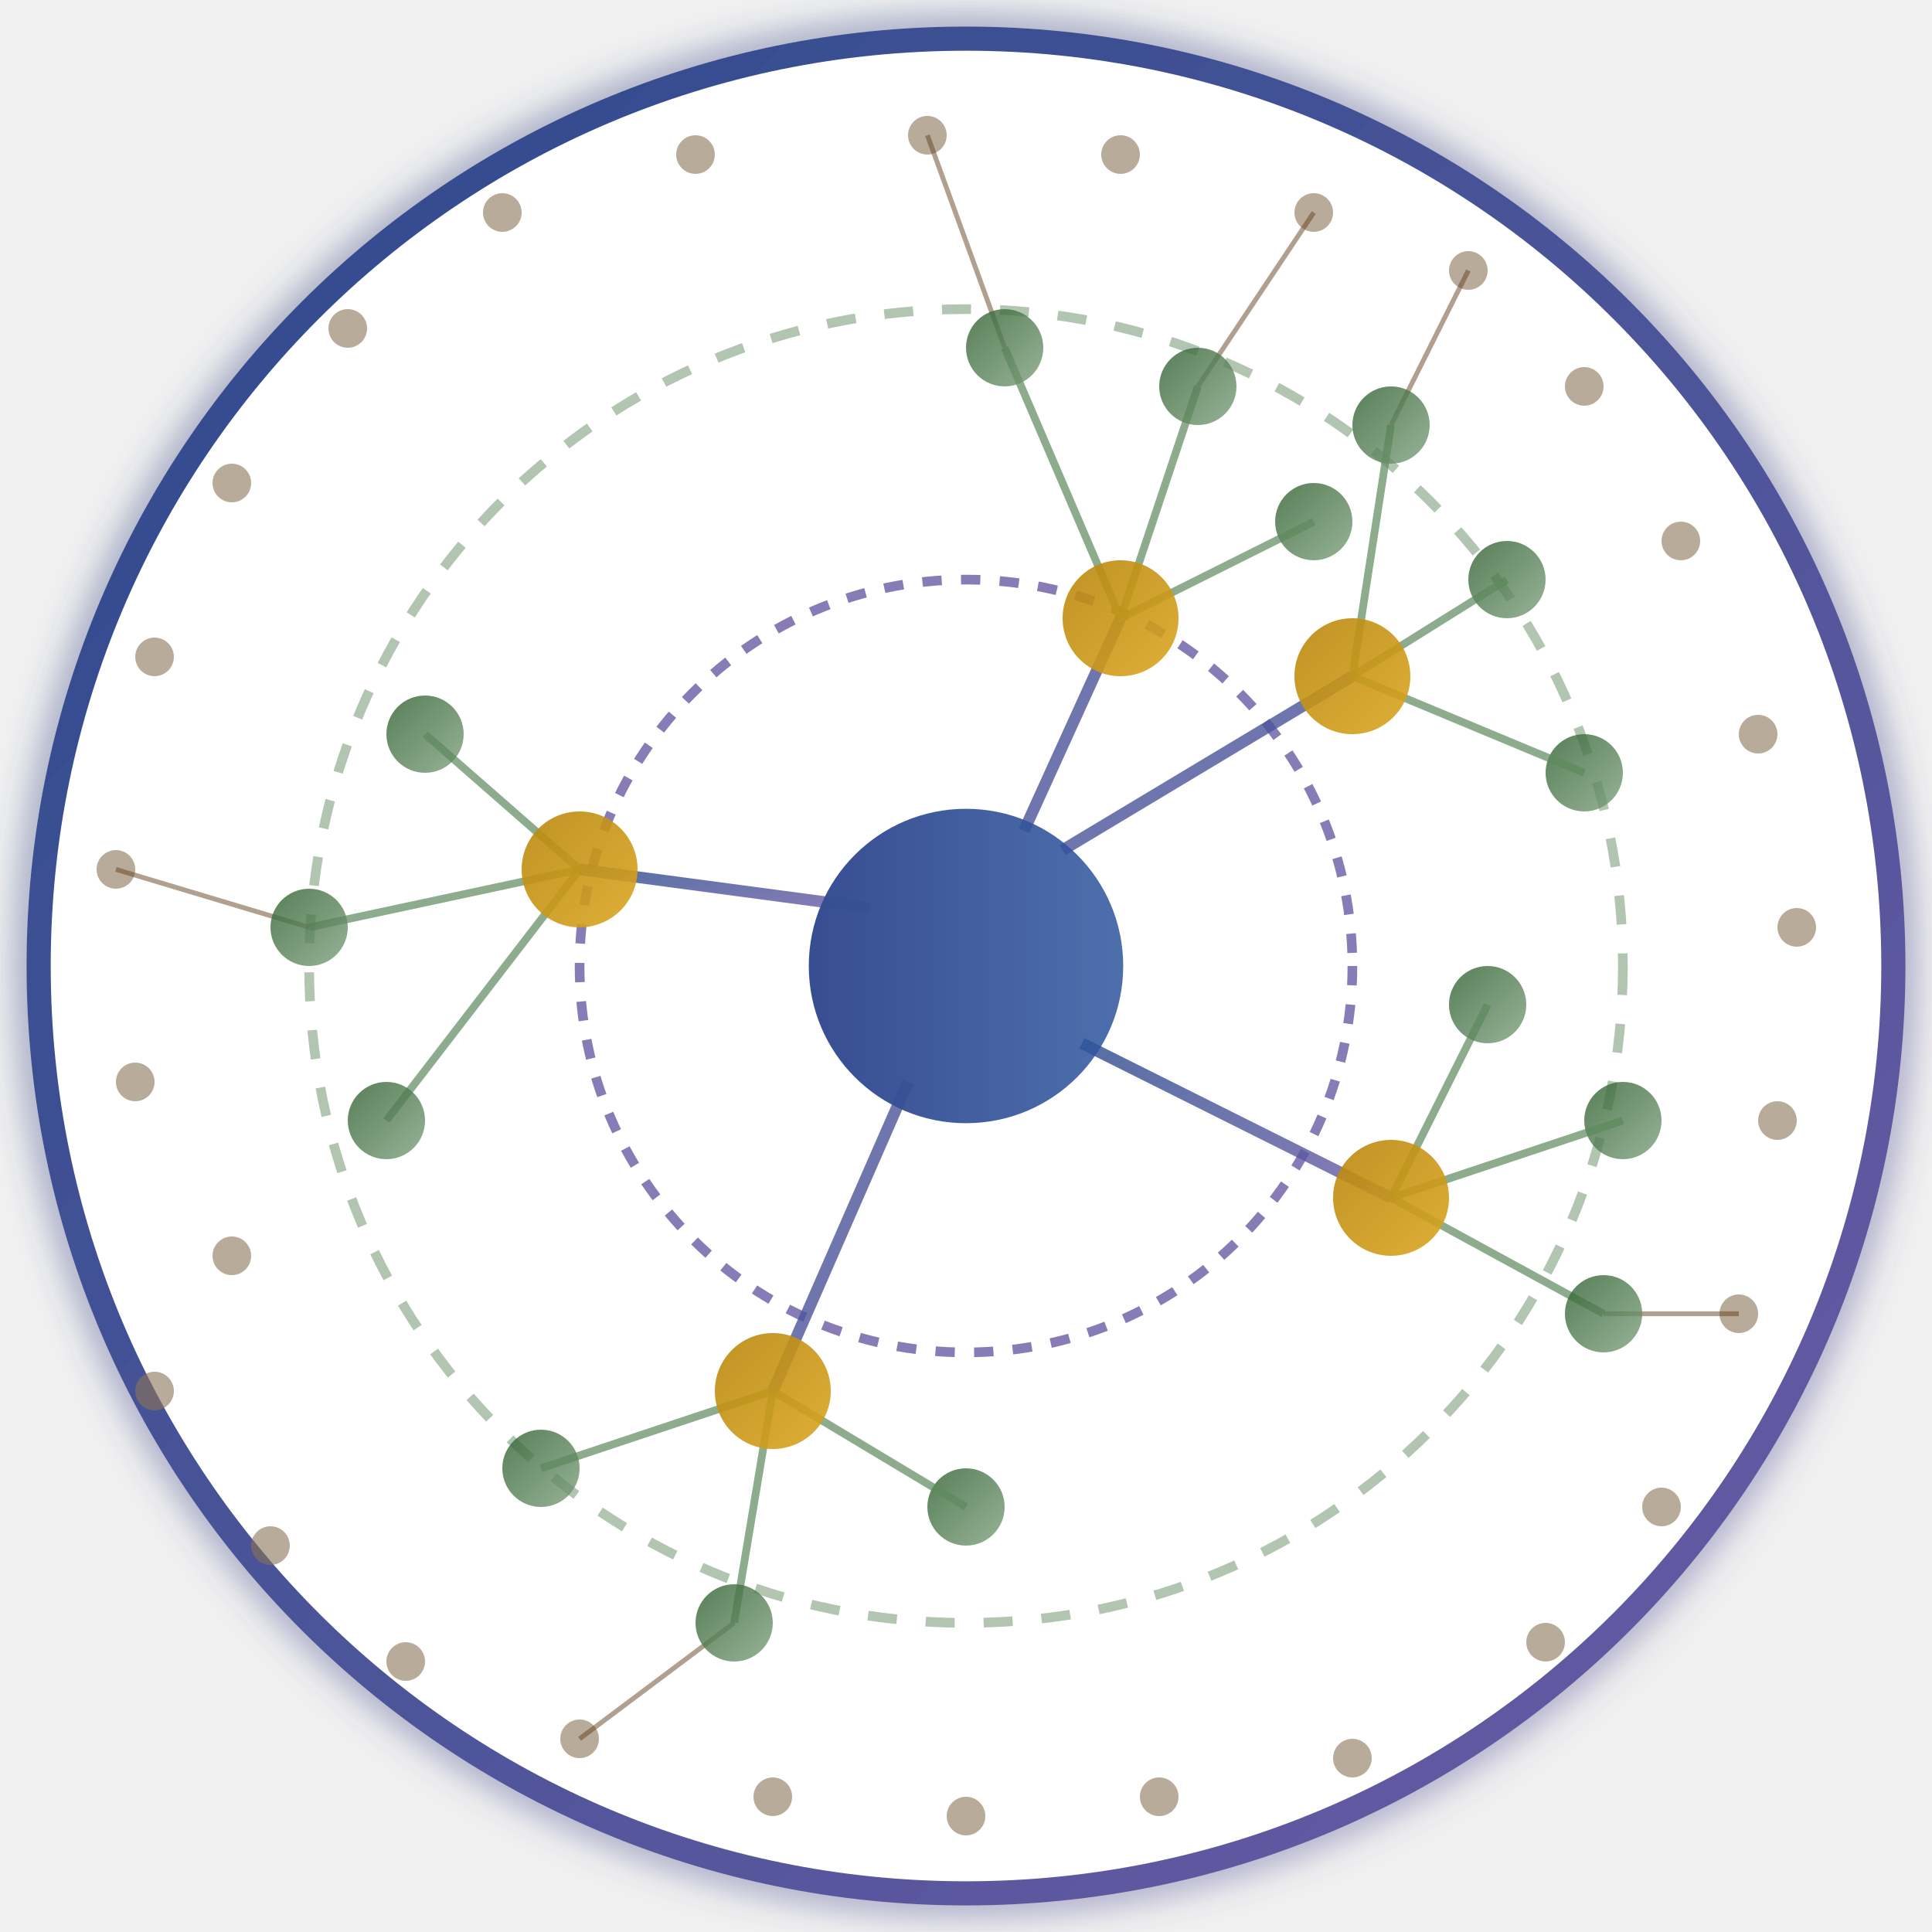
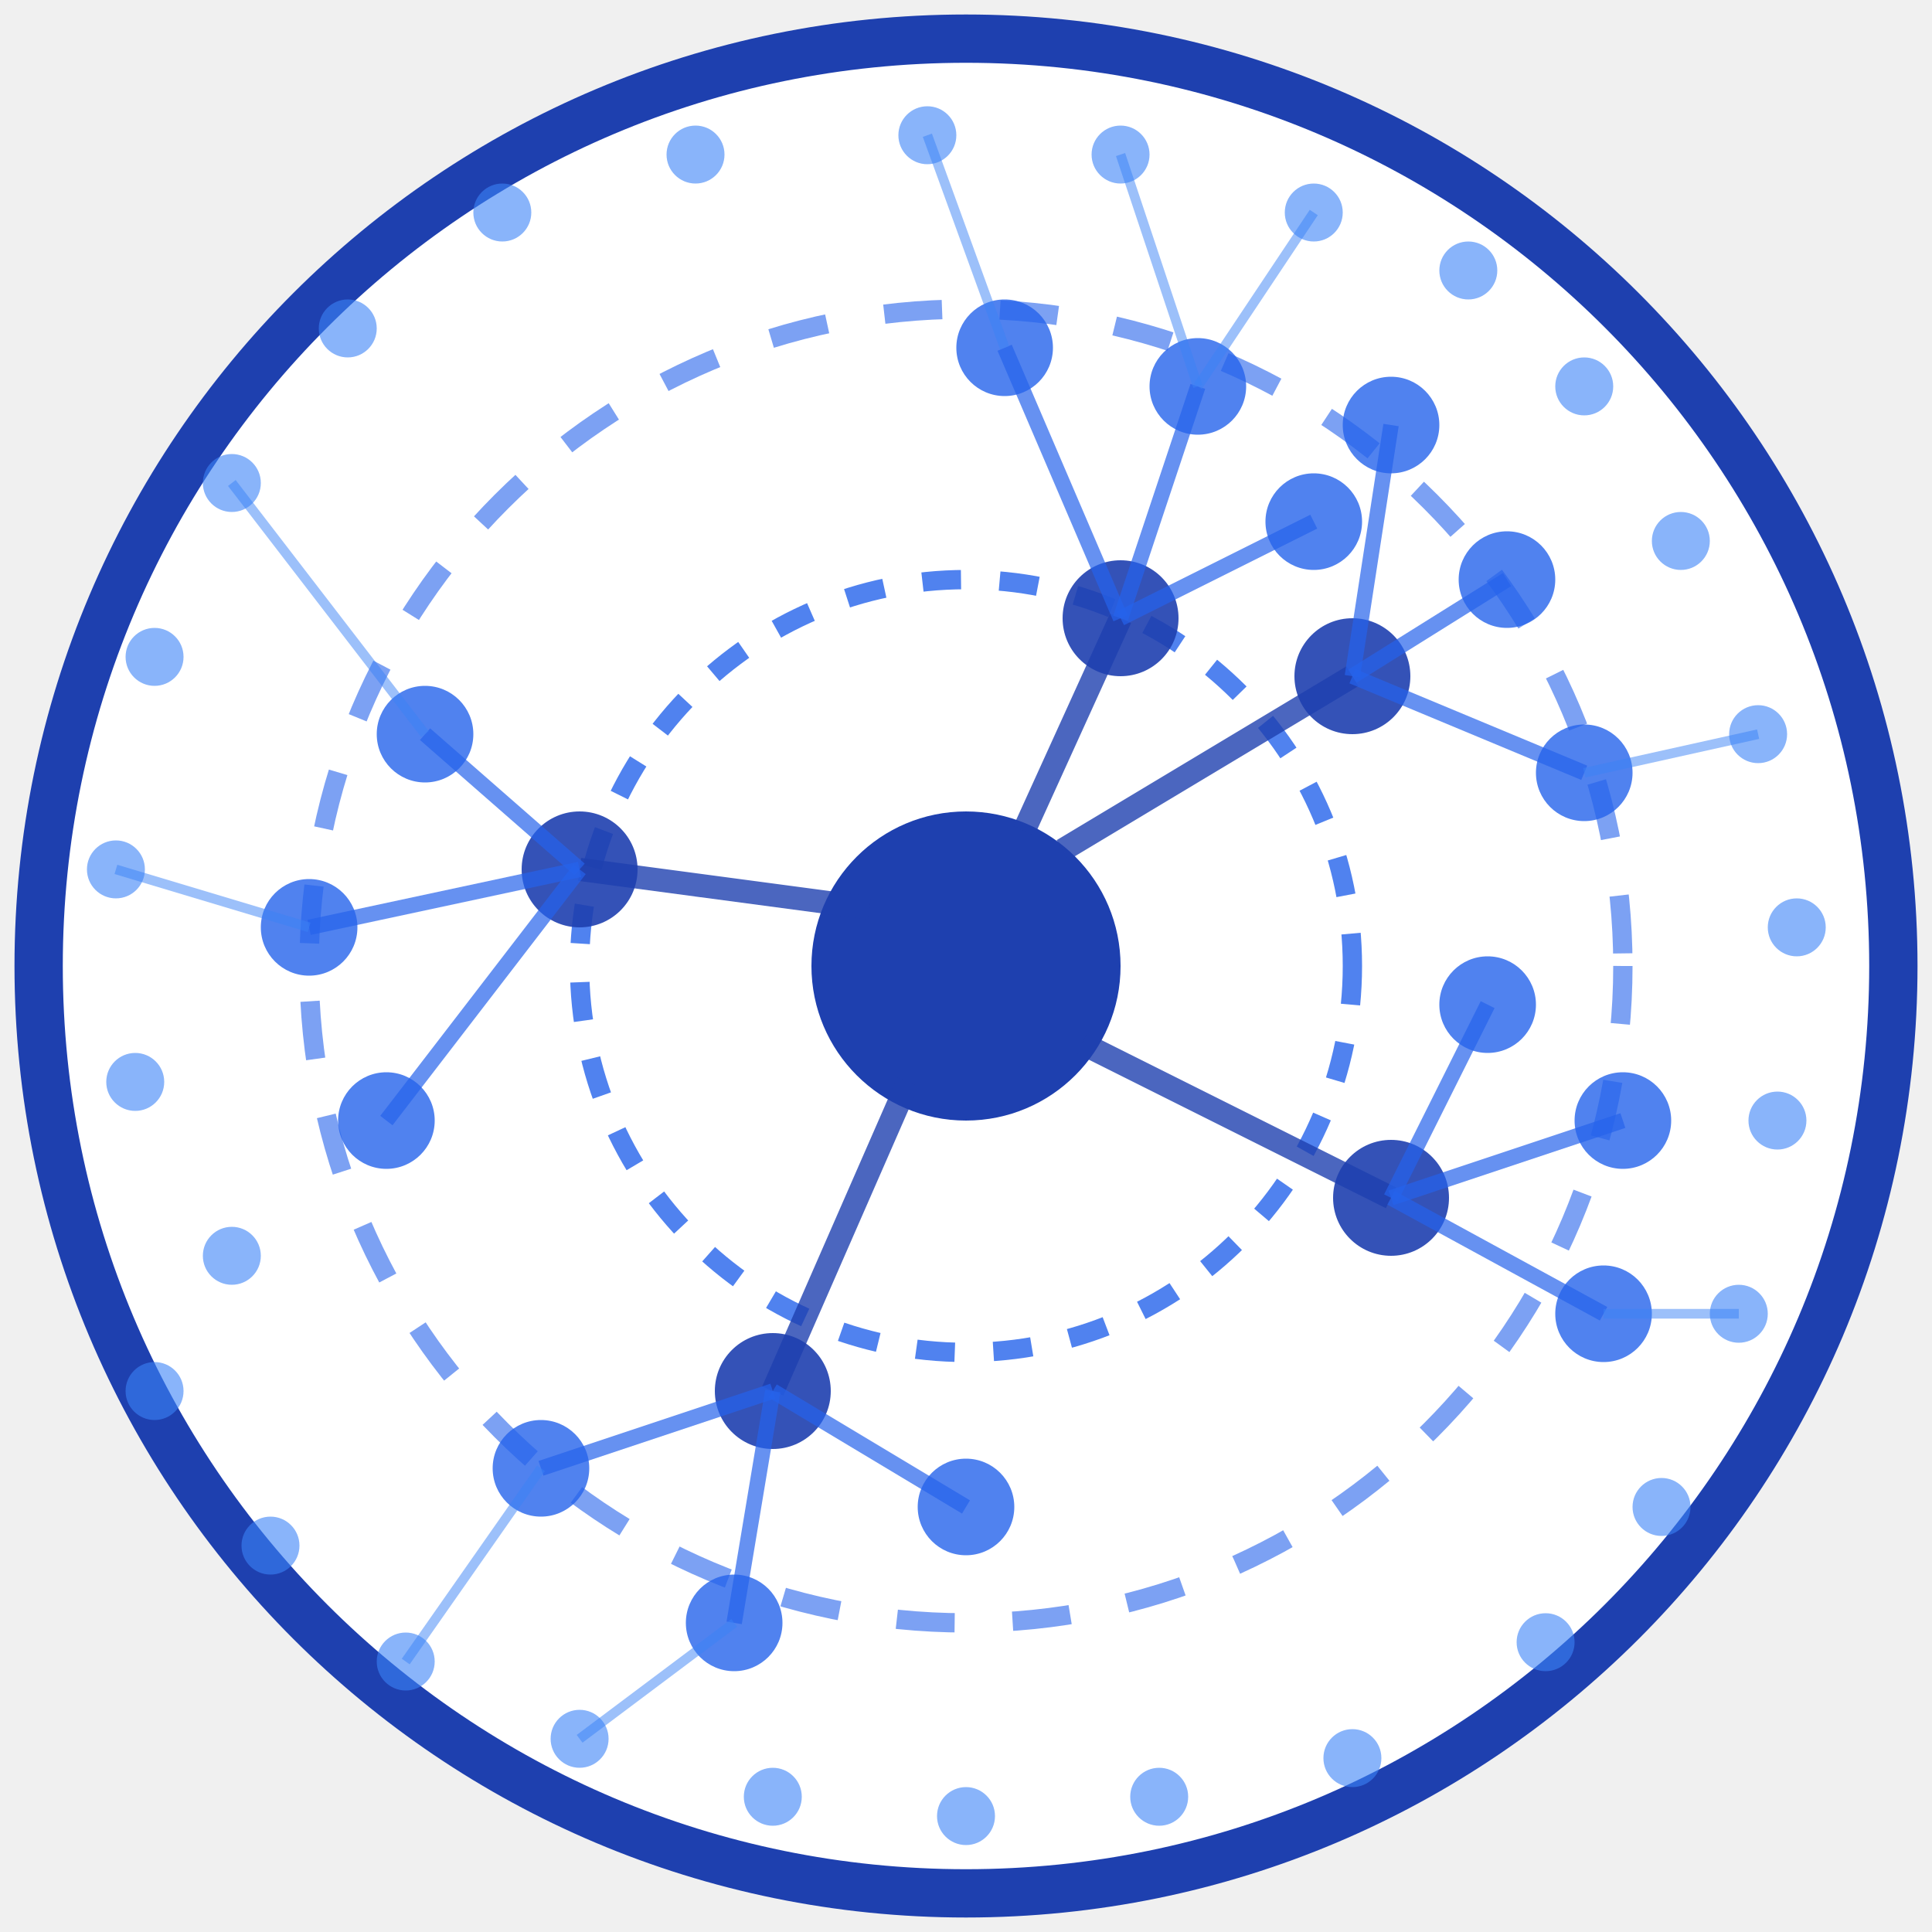
- <svg xmlns="http://www.w3.org/2000/svg" xmlns:xlink="http://www.w3.org/1999/xlink" viewBox="0 0 200 200" width="200" height="200" version="1.1" id="svg79">
-   <defs id="defs8">
-     <linearGradient id="linearGradient1">
-       <stop style="stop-color:#374d91;stop-opacity:1;" offset="0" id="stop9" />
-       <stop style="stop-color:#2f569e;stop-opacity:0.854;" offset="1" id="stop10" />
-     </linearGradient>
-     <linearGradient id="earthyGradient" x1="0%" y1="0%" x2="100%" y2="100%">
-       <stop offset="0%" stop-color="#2D5F2D" id="stop1" />
-       <stop offset="100%" stop-color="#7D9F7D" id="stop2" />
-     </linearGradient>
-     <linearGradient id="cosmicGradient" x1="0%" y1="0%" x2="100%" y2="100%">
-       <stop offset="0%" stop-color="#2B4B8C" id="stop3" />
-       <stop offset="100%" stop-color="#6B5CA5" id="stop4" />
-     </linearGradient>
-     <linearGradient id="goldGradient" x1="0%" y1="0%" x2="100%" y2="100%">
-       <stop offset="0%" stop-color="#B8860B" id="stop5" />
-       <stop offset="100%" stop-color="#DAA520" id="stop6" />
-     </linearGradient>
-     <linearGradient id="rootGradient" x1="0%" y1="0%" x2="100%" y2="100%">
-       <stop offset="0%" stop-color="#654321" id="stop7" />
-       <stop offset="100%" stop-color="#8B7355" id="stop8" />
-     </linearGradient>
-     <filter id="glow" x="-0.032" y="-0.032" width="1.063" height="1.063">
-       <feGaussianBlur stdDeviation="2" result="blur" id="feGaussianBlur8" />
-       <feComposite in="SourceGraphic" in2="blur" operator="over" id="feComposite8" />
-     </filter>
-     <linearGradient xlink:href="#linearGradient1" id="linearGradient10" x1="83.726" y1="100" x2="116.274" y2="100" gradientUnits="userSpaceOnUse" />
-   </defs>
-   <circle id="global-circle" cx="100" cy="100" r="96" stroke="url(#cosmicGradient)" stroke-width="2.5" fill="white" filter="url(#glow)">
-     <animate attributeName="r" values="96;98;96" dur="6s" repeatCount="indefinite" />
-   </circle>
-   <circle cx="100" cy="100" r="40" stroke="#6B5CA5" stroke-width="1" stroke-opacity="0.8" stroke-dasharray="2 2" fill="none" id="circle9">
-     <animate attributeName="stroke-opacity" values="0.8;0.6;0.8" dur="8s" repeatCount="indefinite" />
-   </circle>
-   <line x1="106" y1="86" x2="116" y2="64" stroke="url(#cosmicGradient)" stroke-width="1.2" stroke-opacity="0.8" id="line14" />
-   <line x1="90" y1="94" x2="60" y2="90" stroke="url(#cosmicGradient)" stroke-width="1.2" stroke-opacity="0.8" id="line15" />
-   <line x1="94" y1="112" x2="80" y2="144" stroke="url(#cosmicGradient)" stroke-width="1.2" stroke-opacity="0.8" id="line16" />
-   <line x1="112" y1="108" x2="144" y2="124" stroke="url(#cosmicGradient)" stroke-width="1.2" stroke-opacity="0.8" id="line17" />
-   <line x1="110" y1="88" x2="140" y2="70" stroke="url(#cosmicGradient)" stroke-width="1.2" stroke-opacity="0.8" id="line18" />
-   <circle cx="100" cy="100" r="68" stroke="#7D9F7D" stroke-width="1" stroke-opacity="0.6" stroke-dasharray="3 3" fill="none" id="circle18">
-     <animate attributeName="stroke-opacity" values="0.6;0.4;0.6" dur="10s" repeatCount="indefinite" />
-   </circle>
-   <circle cx="100" cy="100" r="16.274" fill="url(#goldGradient)" id="circle8" style="fill:url(#linearGradient10);stroke-width:2.034;fill-opacity:1">
-     <animate attributeName="r" values="8;8.5;8" dur="3s" repeatCount="indefinite" style="fill:url(#linearGradient10)" />
-   </circle>
-   <circle cx="136" cy="54" r="4" fill="url(#earthyGradient)" fill-opacity="0.8" id="circle21" />
-   <circle cx="44" cy="76" r="4" fill="url(#earthyGradient)" fill-opacity="0.8" id="circle22" />
-   <circle cx="56" cy="152" r="4" fill="url(#earthyGradient)" fill-opacity="0.8" id="circle25" />
-   <circle cx="100" cy="156" r="4" fill="url(#earthyGradient)" fill-opacity="0.8" id="circle27" />
-   <circle cx="154" cy="104" r="4" fill="url(#earthyGradient)" fill-opacity="0.8" id="circle29" />
-   <circle cx="168" cy="116" r="4" fill="url(#earthyGradient)" fill-opacity="0.8" id="circle30" />
-   <circle cx="156" cy="60" r="4" fill="url(#earthyGradient)" fill-opacity="0.8" id="circle31" />
-   <circle cx="164" cy="80" r="4" fill="url(#earthyGradient)" fill-opacity="0.8" id="circle32" />
-   <line x1="116" y1="64" x2="124" y2="40" stroke="#5D8A5D" stroke-width="0.8" stroke-opacity="0.7" id="line33" />
-   <line x1="116" y1="64" x2="104" y2="36" stroke="#5D8A5D" stroke-width="0.8" stroke-opacity="0.7" id="line34" />
-   <line x1="116" y1="64" x2="136" y2="54" stroke="#5D8A5D" stroke-width="0.8" stroke-opacity="0.7" id="line35" />
-   <circle cx="116" cy="64" r="6" fill="url(#goldGradient)" fill-opacity="0.9" id="circle10" />
-   <line x1="60" y1="90" x2="44" y2="76" stroke="#5D8A5D" stroke-width="0.8" stroke-opacity="0.7" id="line36" />
-   <line x1="60" y1="90" x2="32" y2="96" stroke="#5D8A5D" stroke-width="0.8" stroke-opacity="0.7" id="line37" />
-   <line x1="60" y1="90" x2="40" y2="116" stroke="#5D8A5D" stroke-width="0.8" stroke-opacity="0.7" id="line38" />
-   <circle cx="40" cy="116" r="4" fill="url(#earthyGradient)" fill-opacity="0.8" id="circle24" />
-   <circle cx="60" cy="90" r="6" fill="url(#goldGradient)" fill-opacity="0.9" id="circle11" />
-   <line x1="80" y1="144" x2="56" y2="152" stroke="#5D8A5D" stroke-width="0.8" stroke-opacity="0.7" id="line39" />
-   <line x1="80" y1="144" x2="76" y2="168" stroke="#5D8A5D" stroke-width="0.8" stroke-opacity="0.7" id="line40" />
-   <line x1="80" y1="144" x2="100" y2="156" stroke="#5D8A5D" stroke-width="0.8" stroke-opacity="0.7" id="line41" />
-   <circle cx="80" cy="144" r="6" fill="url(#goldGradient)" fill-opacity="0.9" id="circle12" />
-   <line x1="144" y1="124" x2="166" y2="136" stroke="#5D8A5D" stroke-width="0.8" stroke-opacity="0.7" id="line42" />
-   <line x1="144" y1="124" x2="154" y2="104" stroke="#5D8A5D" stroke-width="0.8" stroke-opacity="0.7" id="line43" />
-   <line x1="144" y1="124" x2="168" y2="116" stroke="#5D8A5D" stroke-width="0.8" stroke-opacity="0.7" id="line44" />
-   <circle cx="144" cy="124" r="6" fill="url(#goldGradient)" fill-opacity="0.9" id="circle13" />
-   <line x1="140" y1="70" x2="156" y2="60" stroke="#5D8A5D" stroke-width="0.8" stroke-opacity="0.7" id="line45" />
-   <line x1="140" y1="70" x2="164" y2="80" stroke="#5D8A5D" stroke-width="0.8" stroke-opacity="0.7" id="line46" />
-   <line x1="140" y1="70" x2="144" y2="44" stroke="#5D8A5D" stroke-width="0.8" stroke-opacity="0.7" id="line47" />
-   <circle cx="140" cy="70" r="6" fill="url(#goldGradient)" fill-opacity="0.9" id="circle14" />
-   <circle cx="136" cy="22" r="2" fill="#8B7355" fill-opacity="0.6" id="circle47" />
-   <circle cx="116" cy="16" r="2" fill="#8B7355" fill-opacity="0.6" id="circle48" />
-   <circle cx="96" cy="14" r="2" fill="#8B7355" fill-opacity="0.6" id="circle49" />
-   <circle cx="152" cy="28" r="2" fill="#8B7355" fill-opacity="0.6" id="circle50" />
-   <circle cx="164" cy="40" r="2" fill="#8B7355" fill-opacity="0.6" id="circle51" />
-   <circle cx="174" cy="56" r="2" fill="#8B7355" fill-opacity="0.6" id="circle52" />
-   <circle cx="182" cy="76" r="2" fill="#8B7355" fill-opacity="0.6" id="circle53" />
-   <circle cx="186" cy="96" r="2" fill="#8B7355" fill-opacity="0.6" id="circle54" />
-   <circle cx="184" cy="116" r="2" fill="#8B7355" fill-opacity="0.6" id="circle55" />
-   <circle cx="180" cy="136" r="2" fill="#8B7355" fill-opacity="0.6" id="circle56" />
-   <circle cx="172" cy="156" r="2" fill="#8B7355" fill-opacity="0.6" id="circle57" />
-   <circle cx="160" cy="170" r="2" fill="#8B7355" fill-opacity="0.6" id="circle58" />
-   <circle cx="140" cy="182" r="2" fill="#8B7355" fill-opacity="0.6" id="circle59" />
-   <circle cx="120" cy="186" r="2" fill="#8B7355" fill-opacity="0.6" id="circle60" />
-   <circle cx="100" cy="188" r="2" fill="#8B7355" fill-opacity="0.6" id="circle61" />
-   <circle cx="80" cy="186" r="2" fill="#8B7355" fill-opacity="0.6" id="circle62" />
-   <circle cx="60" cy="180" r="2" fill="#8B7355" fill-opacity="0.6" id="circle63" />
-   <circle cx="42" cy="172" r="2" fill="#8B7355" fill-opacity="0.6" id="circle64" />
-   <circle cx="28" cy="160" r="2" fill="#8B7355" fill-opacity="0.6" id="circle65" />
-   <circle cx="16" cy="144" r="2" fill="#8B7355" fill-opacity="0.6" id="circle66" />
-   <circle cx="24" cy="130" r="2" fill="#8B7355" fill-opacity="0.6" id="circle67" />
-   <circle cx="14" cy="112" r="2" fill="#8B7355" fill-opacity="0.6" id="circle68" />
-   <circle cx="12" cy="90" r="2" fill="#8B7355" fill-opacity="0.6" id="circle69" />
-   <circle cx="16" cy="68" r="2" fill="#8B7355" fill-opacity="0.6" id="circle70" />
-   <circle cx="24" cy="50" r="2" fill="#8B7355" fill-opacity="0.6" id="circle71" />
-   <circle cx="36" cy="34" r="2" fill="#8B7355" fill-opacity="0.6" id="circle72" />
-   <circle cx="52" cy="22" r="2" fill="#8B7355" fill-opacity="0.6" id="circle73" />
-   <circle cx="72" cy="16" r="2" fill="#8B7355" fill-opacity="0.6" id="circle74" />
-   <line x1="124" y1="40" x2="136" y2="22" stroke="#654321" stroke-width="0.5" stroke-opacity="0.5" id="line74" />
-   <circle cx="124" cy="40" r="4" fill="url(#earthyGradient)" fill-opacity="0.8" id="circle19" />
-   <line x1="104" y1="36" x2="96" y2="14" stroke="#654321" stroke-width="0.5" stroke-opacity="0.5" id="line75" />
-   <circle cx="104" cy="36" r="4" fill="url(#earthyGradient)" fill-opacity="0.8" id="circle20" />
-   <line x1="144" y1="44" x2="152" y2="28" stroke="#654321" stroke-width="0.5" stroke-opacity="0.5" id="line76" />
-   <circle cx="144" cy="44" r="4" fill="url(#earthyGradient)" fill-opacity="0.8" id="circle33" />
-   <line x1="76" y1="168" x2="60" y2="180" stroke="#654321" stroke-width="0.5" stroke-opacity="0.5" id="line77" />
-   <circle cx="76" cy="168" r="4" fill="url(#earthyGradient)" fill-opacity="0.8" id="circle26" />
-   <line x1="32" y1="96" x2="12" y2="90" stroke="#654321" stroke-width="0.5" stroke-opacity="0.5" id="line78" />
-   <circle cx="32" cy="96" r="4" fill="url(#earthyGradient)" fill-opacity="0.8" id="circle23" />
-   <line x1="166" y1="136" x2="180" y2="136" stroke="#654321" stroke-width="0.5" stroke-opacity="0.5" id="line79" />
-   <circle cx="166" cy="136" r="4" fill="url(#earthyGradient)" fill-opacity="0.8" id="circle28" />
+ <svg xmlns="http://www.w3.org/2000/svg" width="100" height="100" viewBox="0 0 100 100" fill="none">
+   <circle cx="50" cy="50" r="48" stroke="#1E40AF" stroke-width="2.5" fill="white" />
+   <circle cx="50" cy="50" r="8" fill="#1E40AF" />
+   <circle cx="50" cy="50" r="20" stroke="#2563EB" stroke-width="1" stroke-opacity="0.8" stroke-dasharray="2 2" fill="none" />
+   <circle cx="58" cy="32" r="3" fill="#1E40AF" fill-opacity="0.9" />
+   <circle cx="30" cy="45" r="3" fill="#1E40AF" fill-opacity="0.9" />
+   <circle cx="40" cy="72" r="3" fill="#1E40AF" fill-opacity="0.9" />
+   <circle cx="72" cy="62" r="3" fill="#1E40AF" fill-opacity="0.9" />
+   <circle cx="70" cy="35" r="3" fill="#1E40AF" fill-opacity="0.9" />
+   <line x1="53" y1="43" x2="58" y2="32" stroke="#1E40AF" stroke-width="1.2" stroke-opacity="0.8" />
+   <line x1="45" y1="47" x2="30" y2="45" stroke="#1E40AF" stroke-width="1.2" stroke-opacity="0.8" />
+   <line x1="47" y1="56" x2="40" y2="72" stroke="#1E40AF" stroke-width="1.2" stroke-opacity="0.8" />
+   <line x1="56" y1="54" x2="72" y2="62" stroke="#1E40AF" stroke-width="1.2" stroke-opacity="0.8" />
+   <line x1="55" y1="44" x2="70" y2="35" stroke="#1E40AF" stroke-width="1.2" stroke-opacity="0.8" />
+   <circle cx="50" cy="50" r="34" stroke="#2563EB" stroke-width="1" stroke-opacity="0.6" stroke-dasharray="3 3" fill="none" />
+   <circle cx="62" cy="20" r="2.5" fill="#2563EB" fill-opacity="0.8" />
+   <circle cx="52" cy="18" r="2.5" fill="#2563EB" fill-opacity="0.8" />
+   <circle cx="68" cy="27" r="2.5" fill="#2563EB" fill-opacity="0.8" />
+   <circle cx="22" cy="38" r="2.5" fill="#2563EB" fill-opacity="0.8" />
+   <circle cx="16" cy="48" r="2.5" fill="#2563EB" fill-opacity="0.8" />
+   <circle cx="20" cy="58" r="2.5" fill="#2563EB" fill-opacity="0.8" />
+   <circle cx="28" cy="76" r="2.5" fill="#2563EB" fill-opacity="0.8" />
+   <circle cx="38" cy="84" r="2.5" fill="#2563EB" fill-opacity="0.8" />
+   <circle cx="50" cy="78" r="2.5" fill="#2563EB" fill-opacity="0.8" />
+   <circle cx="83" cy="68" r="2.5" fill="#2563EB" fill-opacity="0.8" />
+   <circle cx="77" cy="52" r="2.5" fill="#2563EB" fill-opacity="0.8" />
+   <circle cx="84" cy="58" r="2.5" fill="#2563EB" fill-opacity="0.8" />
+   <circle cx="78" cy="30" r="2.5" fill="#2563EB" fill-opacity="0.8" />
+   <circle cx="82" cy="40" r="2.5" fill="#2563EB" fill-opacity="0.8" />
+   <circle cx="72" cy="22" r="2.5" fill="#2563EB" fill-opacity="0.8" />
+   <line x1="58" y1="32" x2="62" y2="20" stroke="#2563EB" stroke-width="0.8" stroke-opacity="0.7" />
+   <line x1="58" y1="32" x2="52" y2="18" stroke="#2563EB" stroke-width="0.8" stroke-opacity="0.7" />
+   <line x1="58" y1="32" x2="68" y2="27" stroke="#2563EB" stroke-width="0.8" stroke-opacity="0.7" />
+   <line x1="30" y1="45" x2="22" y2="38" stroke="#2563EB" stroke-width="0.8" stroke-opacity="0.7" />
+   <line x1="30" y1="45" x2="16" y2="48" stroke="#2563EB" stroke-width="0.8" stroke-opacity="0.7" />
+   <line x1="30" y1="45" x2="20" y2="58" stroke="#2563EB" stroke-width="0.8" stroke-opacity="0.7" />
+   <line x1="40" y1="72" x2="28" y2="76" stroke="#2563EB" stroke-width="0.8" stroke-opacity="0.7" />
+   <line x1="40" y1="72" x2="38" y2="84" stroke="#2563EB" stroke-width="0.8" stroke-opacity="0.7" />
+   <line x1="40" y1="72" x2="50" y2="78" stroke="#2563EB" stroke-width="0.8" stroke-opacity="0.7" />
+   <line x1="72" y1="62" x2="83" y2="68" stroke="#2563EB" stroke-width="0.8" stroke-opacity="0.7" />
+   <line x1="72" y1="62" x2="77" y2="52" stroke="#2563EB" stroke-width="0.8" stroke-opacity="0.7" />
+   <line x1="72" y1="62" x2="84" y2="58" stroke="#2563EB" stroke-width="0.8" stroke-opacity="0.7" />
+   <line x1="70" y1="35" x2="78" y2="30" stroke="#2563EB" stroke-width="0.8" stroke-opacity="0.7" />
+   <line x1="70" y1="35" x2="82" y2="40" stroke="#2563EB" stroke-width="0.8" stroke-opacity="0.7" />
+   <line x1="70" y1="35" x2="72" y2="22" stroke="#2563EB" stroke-width="0.8" stroke-opacity="0.7" />
+   <circle cx="68" cy="11" r="1.5" fill="#3B82F6" fill-opacity="0.6" />
+   <circle cx="58" cy="8" r="1.5" fill="#3B82F6" fill-opacity="0.6" />
+   <circle cx="48" cy="7" r="1.5" fill="#3B82F6" fill-opacity="0.6" />
+   <circle cx="76" cy="14" r="1.5" fill="#3B82F6" fill-opacity="0.6" />
+   <circle cx="82" cy="20" r="1.5" fill="#3B82F6" fill-opacity="0.6" />
+   <circle cx="87" cy="28" r="1.5" fill="#3B82F6" fill-opacity="0.6" />
+   <circle cx="91" cy="38" r="1.5" fill="#3B82F6" fill-opacity="0.6" />
+   <circle cx="93" cy="48" r="1.5" fill="#3B82F6" fill-opacity="0.6" />
+   <circle cx="92" cy="58" r="1.5" fill="#3B82F6" fill-opacity="0.6" />
+   <circle cx="90" cy="68" r="1.5" fill="#3B82F6" fill-opacity="0.6" />
+   <circle cx="86" cy="78" r="1.5" fill="#3B82F6" fill-opacity="0.6" />
+   <circle cx="80" cy="85" r="1.5" fill="#3B82F6" fill-opacity="0.6" />
+   <circle cx="70" cy="91" r="1.5" fill="#3B82F6" fill-opacity="0.6" />
+   <circle cx="60" cy="93" r="1.5" fill="#3B82F6" fill-opacity="0.6" />
+   <circle cx="50" cy="94" r="1.5" fill="#3B82F6" fill-opacity="0.6" />
+   <circle cx="40" cy="93" r="1.5" fill="#3B82F6" fill-opacity="0.6" />
+   <circle cx="30" cy="90" r="1.5" fill="#3B82F6" fill-opacity="0.6" />
+   <circle cx="21" cy="86" r="1.5" fill="#3B82F6" fill-opacity="0.6" />
+   <circle cx="14" cy="80" r="1.5" fill="#3B82F6" fill-opacity="0.6" />
+   <circle cx="8" cy="72" r="1.5" fill="#3B82F6" fill-opacity="0.6" />
+   <circle cx="12" cy="65" r="1.5" fill="#3B82F6" fill-opacity="0.6" />
+   <circle cx="7" cy="56" r="1.5" fill="#3B82F6" fill-opacity="0.6" />
+   <circle cx="6" cy="45" r="1.5" fill="#3B82F6" fill-opacity="0.6" />
+   <circle cx="8" cy="34" r="1.5" fill="#3B82F6" fill-opacity="0.6" />
+   <circle cx="12" cy="25" r="1.5" fill="#3B82F6" fill-opacity="0.6" />
+   <circle cx="18" cy="17" r="1.5" fill="#3B82F6" fill-opacity="0.6" />
+   <circle cx="26" cy="11" r="1.5" fill="#3B82F6" fill-opacity="0.6" />
+   <circle cx="36" cy="8" r="1.5" fill="#3B82F6" fill-opacity="0.6" />
+   <line x1="62" y1="20" x2="68" y2="11" stroke="#3B82F6" stroke-width="0.5" stroke-opacity="0.5" />
+   <line x1="62" y1="20" x2="58" y2="8" stroke="#3B82F6" stroke-width="0.5" stroke-opacity="0.5" />
+   <line x1="52" y1="18" x2="48" y2="7" stroke="#3B82F6" stroke-width="0.5" stroke-opacity="0.5" />
+   <line x1="22" y1="38" x2="12" y2="25" stroke="#3B82F6" stroke-width="0.5" stroke-opacity="0.5" />
+   <line x1="16" y1="48" x2="6" y2="45" stroke="#3B82F6" stroke-width="0.5" stroke-opacity="0.5" />
+   <line x1="28" y1="76" x2="21" y2="86" stroke="#3B82F6" stroke-width="0.5" stroke-opacity="0.5" />
+   <line x1="38" y1="84" x2="30" y2="90" stroke="#3B82F6" stroke-width="0.5" stroke-opacity="0.5" />
+   <line x1="83" y1="68" x2="90" y2="68" stroke="#3B82F6" stroke-width="0.5" stroke-opacity="0.5" />
+   <line x1="82" y1="40" x2="91" y2="38" stroke="#3B82F6" stroke-width="0.5" stroke-opacity="0.5" />
</svg>
